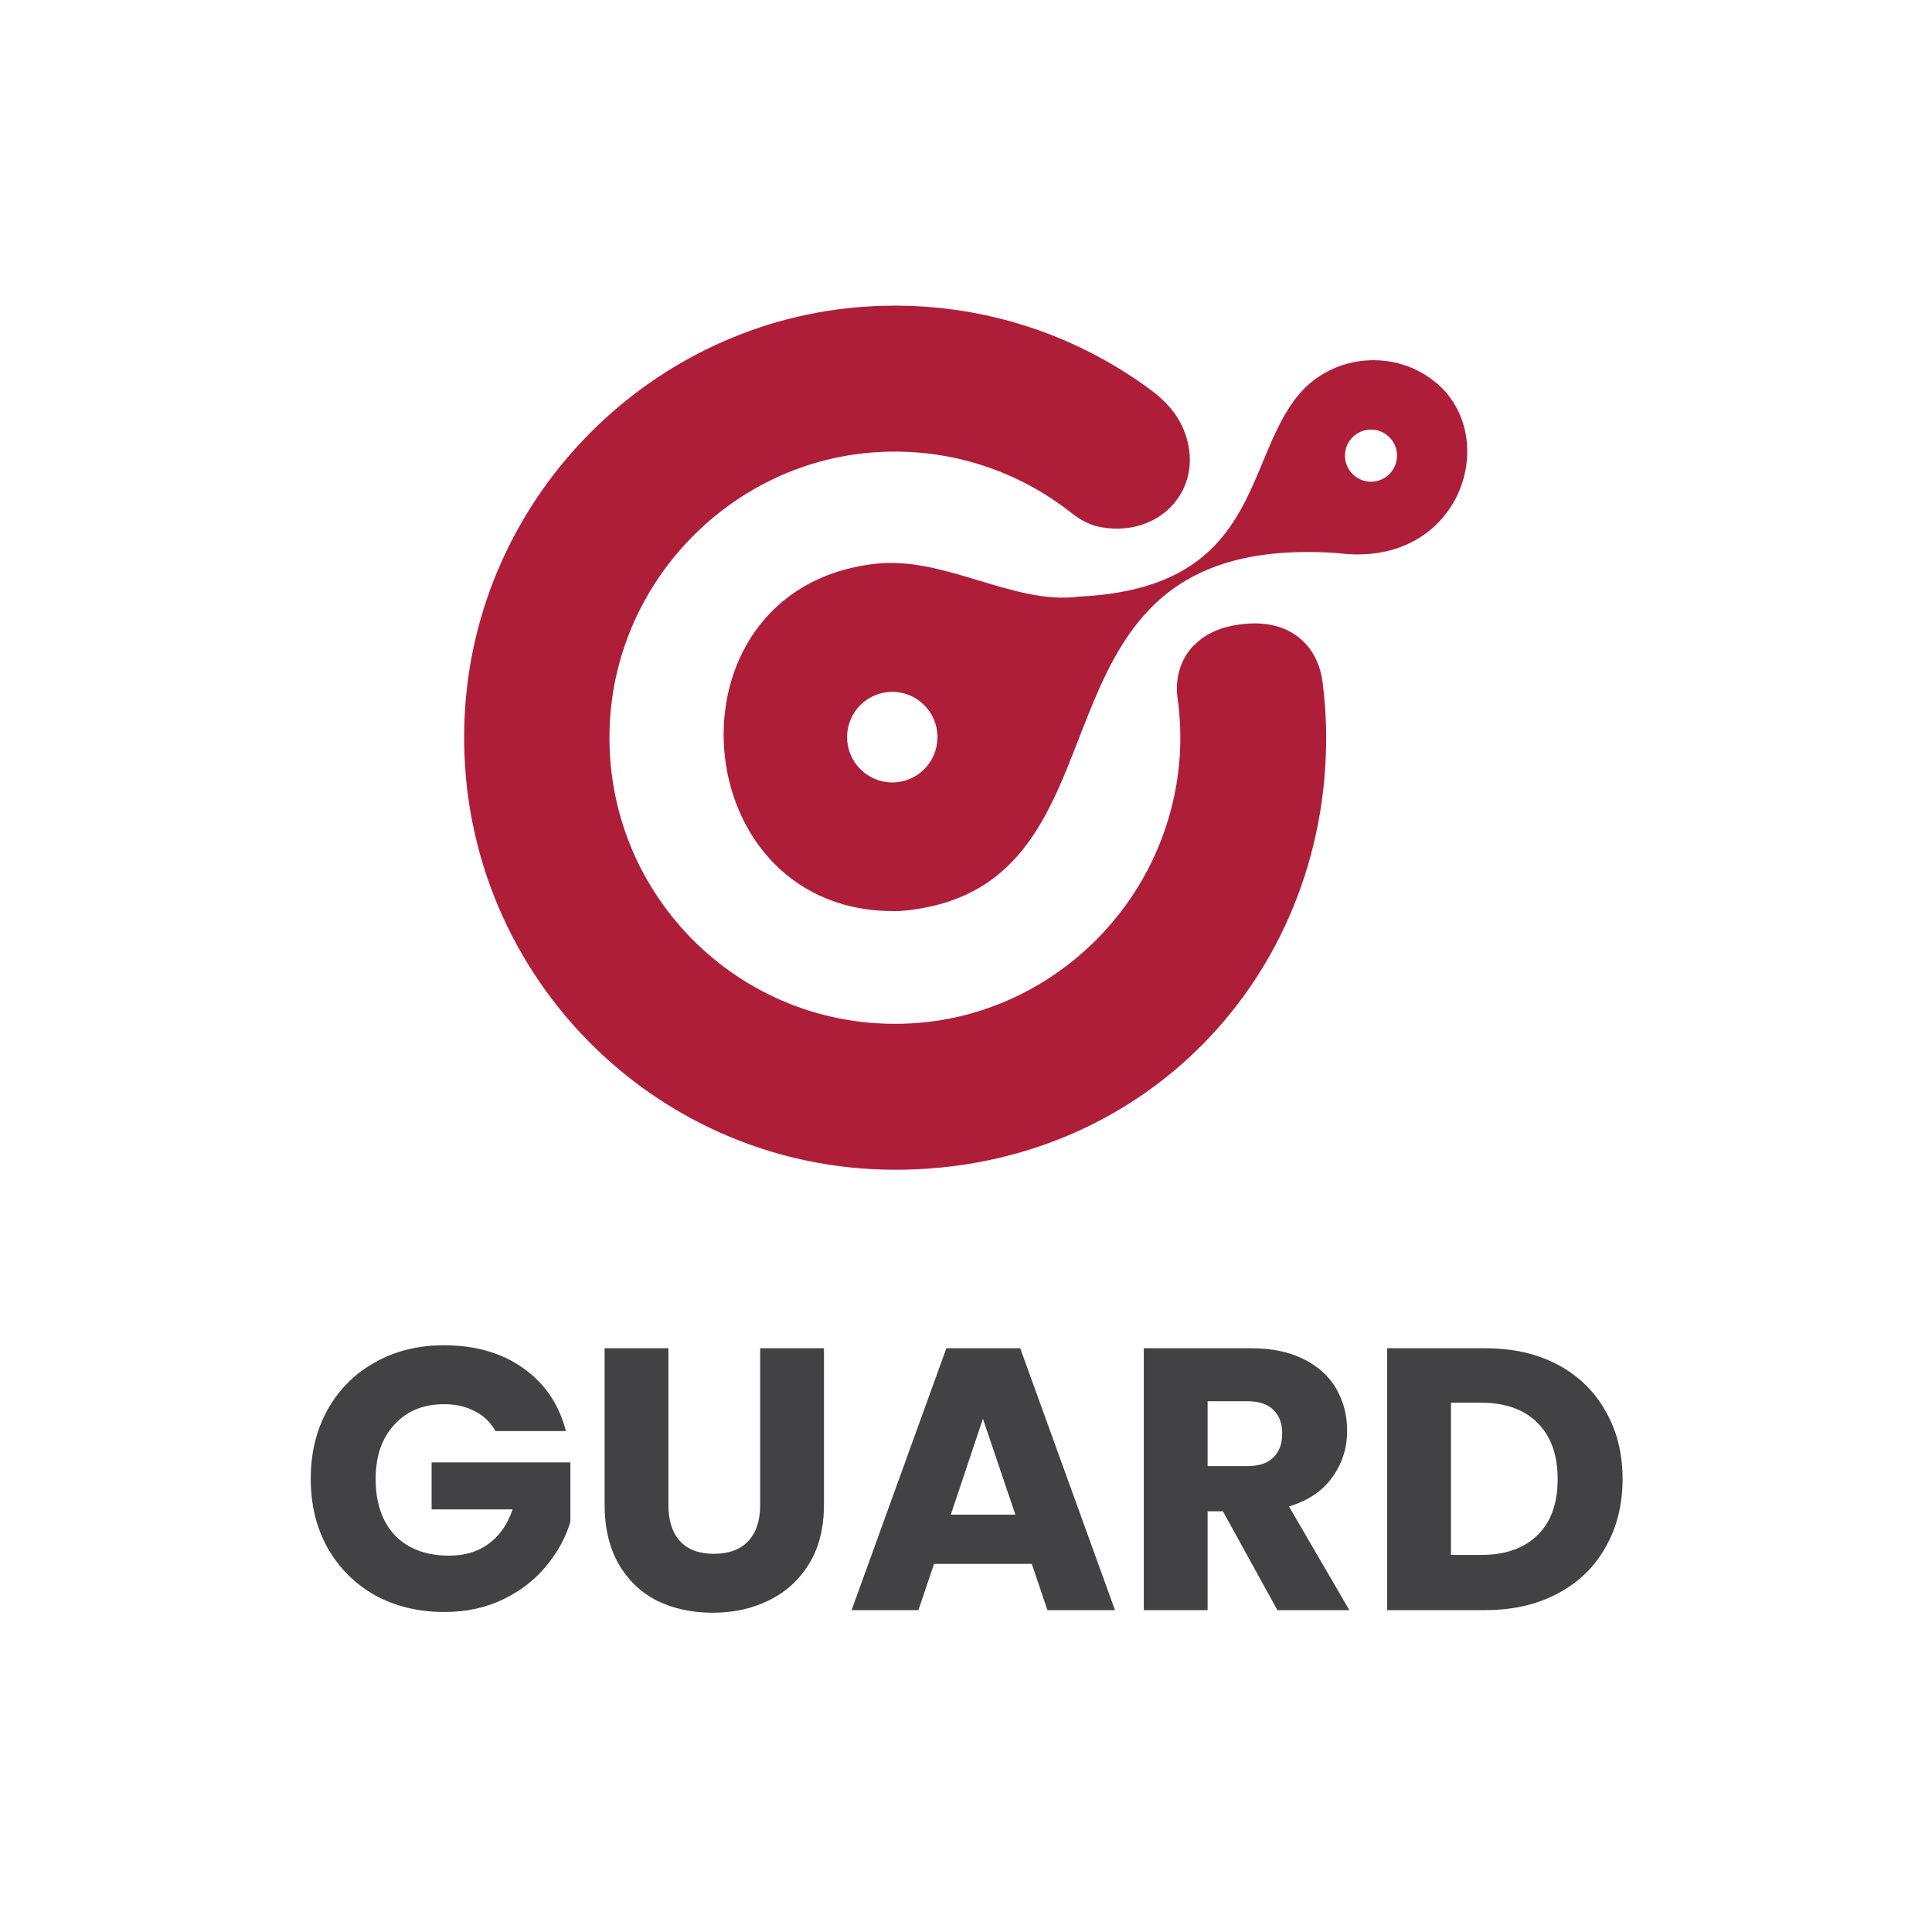
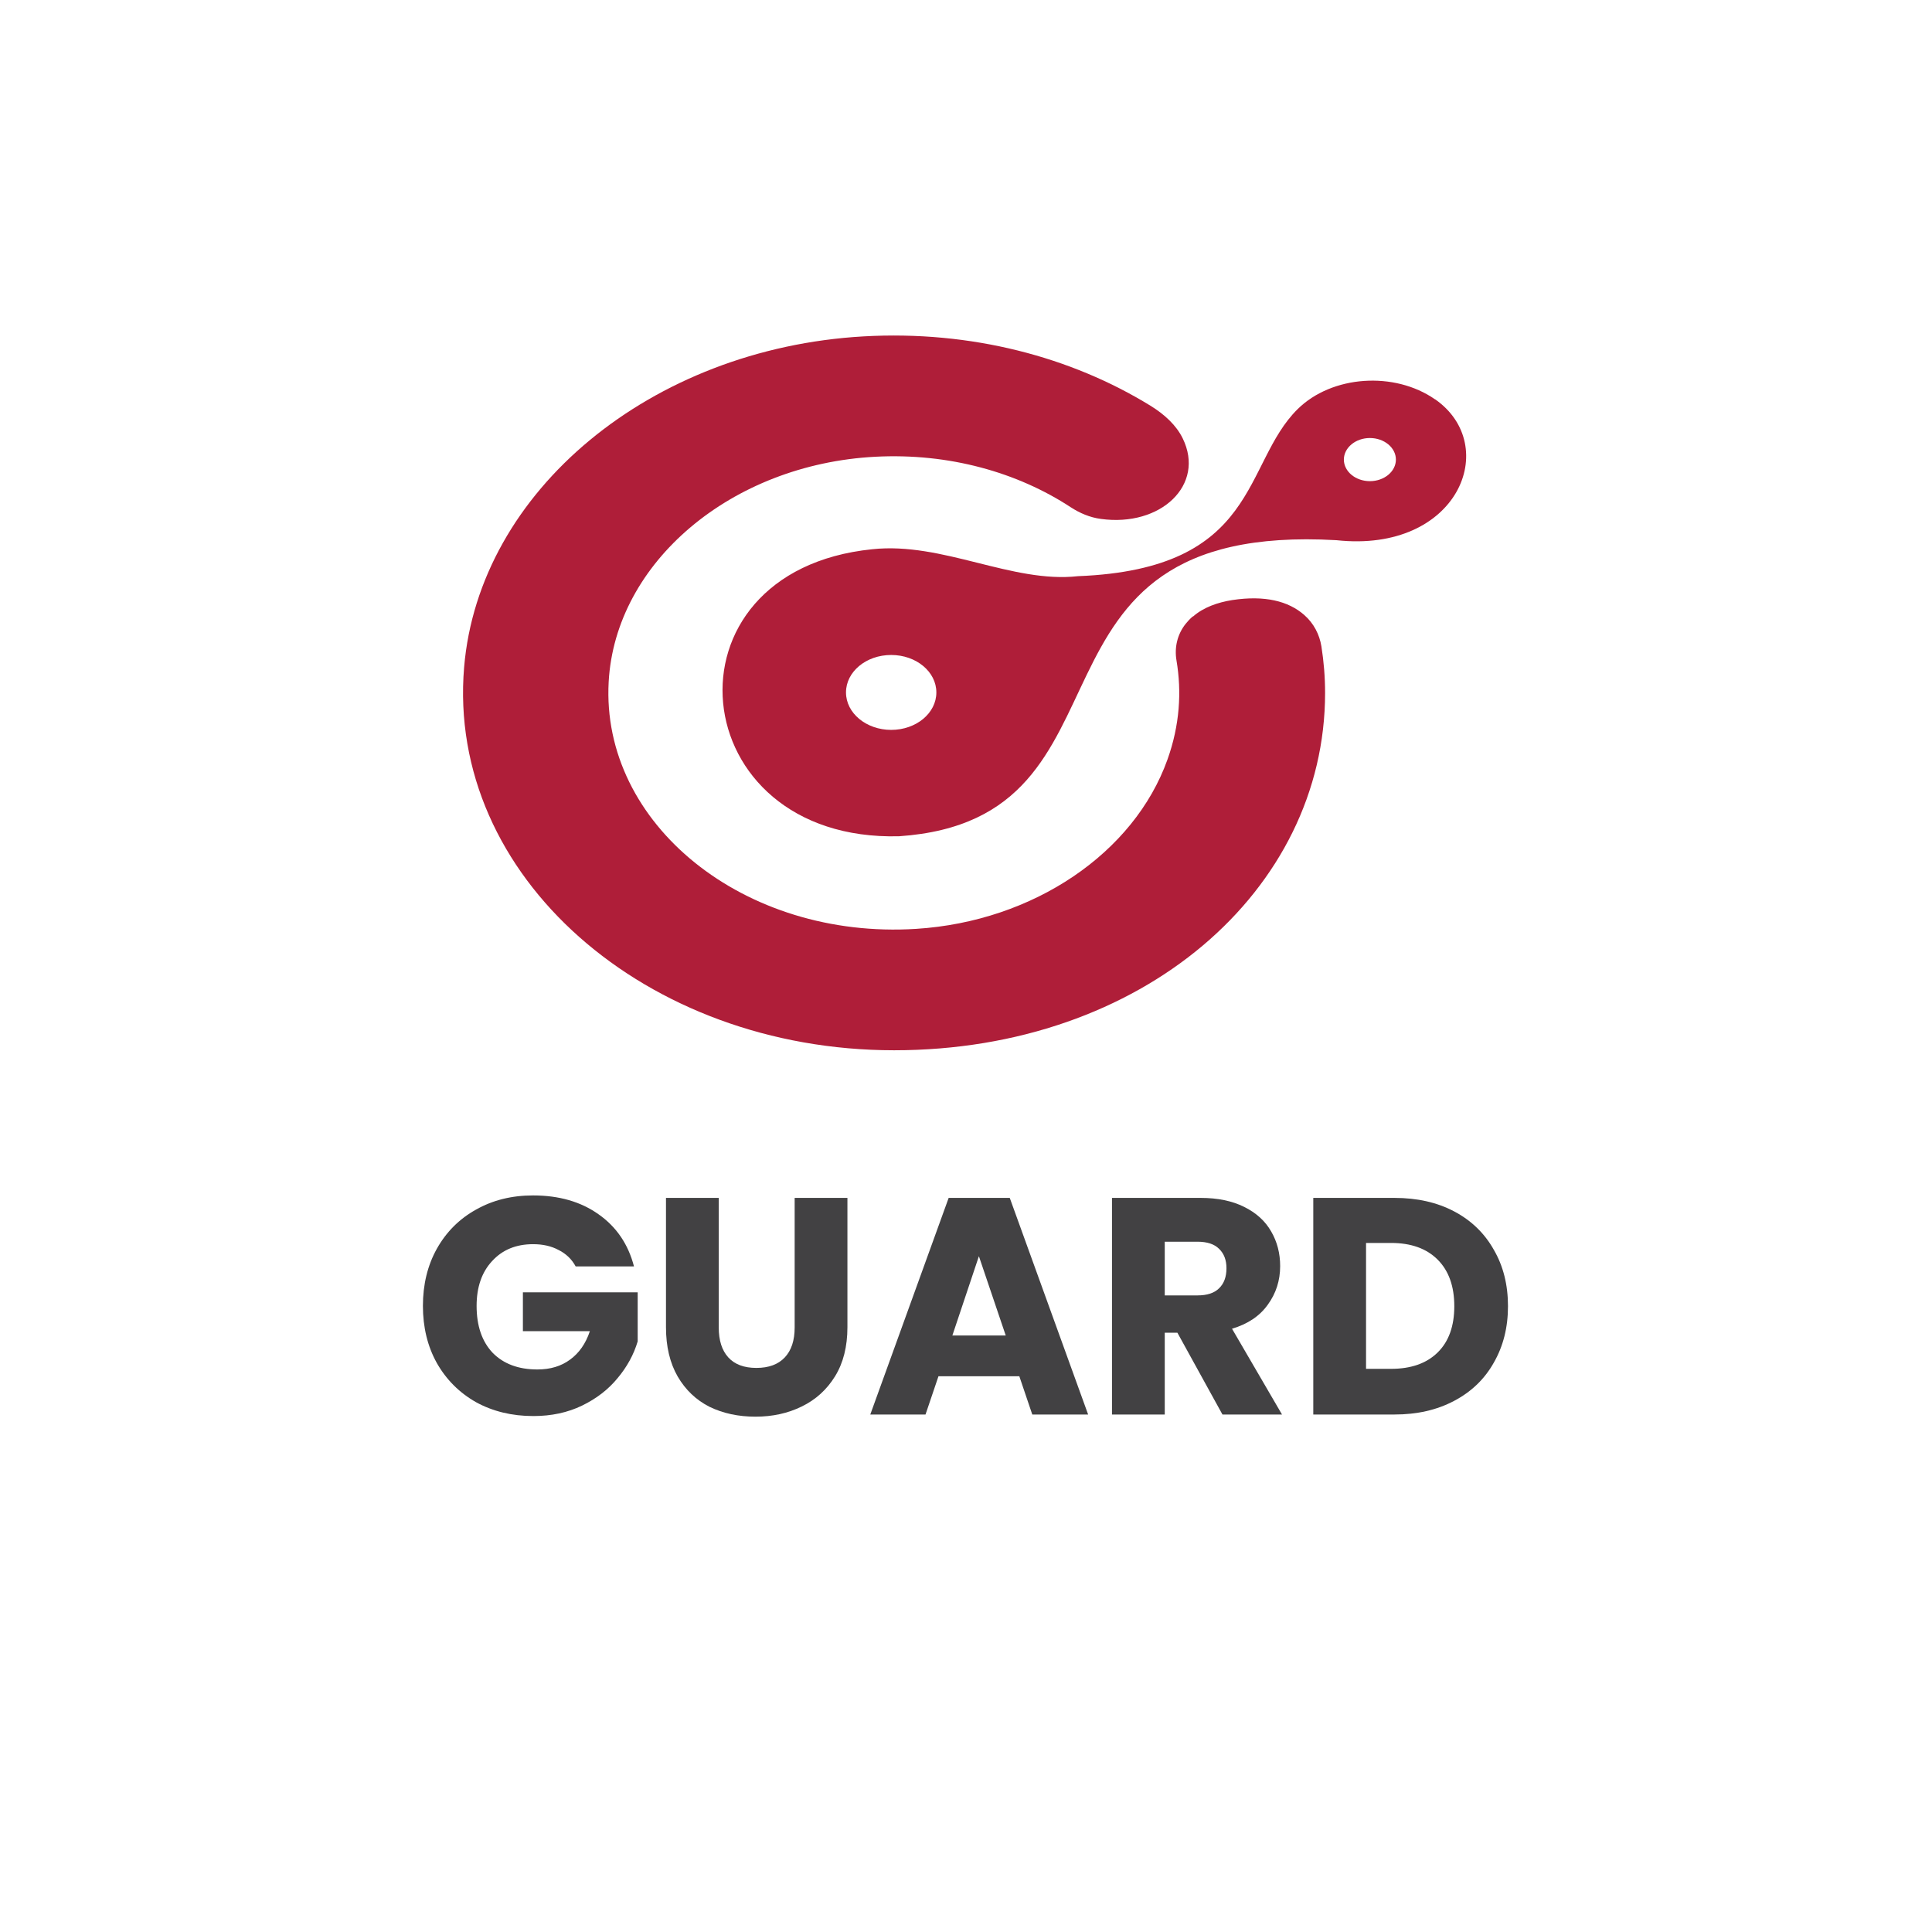
- <svg xmlns="http://www.w3.org/2000/svg" width="1024" height="1024" viewBox="0 0 1024 1024" fill="none">
-   <g clip-path="url(#clip0_2_2)">
-     <path d="M1024 0H0V1024H1024V0Z" fill="white" />
-     <path d="M761.222 202.936C739.63 184.732 706.535 187.496 688.374 209.139C658.979 244.197 668.329 311.685 571.938 316.203C537.027 320.922 500.099 294.089 462.901 298.943C348.147 313.034 362.138 486.44 477.094 482.866C610.75 471.809 531.579 280.874 708.89 293.145C773.599 301.64 796.335 232.466 761.222 202.868V202.936ZM472.924 414.704C459.74 414.704 448.977 403.984 448.977 390.702C448.977 377.42 459.672 366.701 472.924 366.701C486.175 366.701 496.87 377.42 496.87 390.702C496.87 403.984 486.175 414.704 472.924 414.704ZM726.648 255.322C719.047 255.322 712.858 249.119 712.858 241.5C712.858 233.882 719.047 227.679 726.648 227.679C734.249 227.679 740.437 233.882 740.437 241.5C740.437 249.119 734.249 255.322 726.648 255.322Z" fill="#AF1E39" />
-     <path d="M632.746 342.025C631.333 343.508 630.122 345.059 629.046 346.677C624.539 353.486 622.992 361.981 624.136 370.139C626.961 390.298 625.885 411.67 619.36 433.717C601.669 493.586 548.395 537.41 486.242 542.197C394.896 549.208 319.021 474.911 323.191 383.893C326.689 307.37 388.17 244.534 464.448 239.68C503.664 237.186 539.92 249.726 568.104 272.042C572.812 275.75 578.194 278.582 584.113 279.526C615.795 284.785 639.54 257.749 627.432 227.882C624.001 219.387 617.678 212.442 610.346 206.981C568.373 175.765 515.368 158.641 458.26 162.551C345.658 170.304 254.446 261.592 246.576 374.521C237.227 508.419 342.833 620 474.471 620C606.109 620 702.903 517.453 702.903 391.039C702.903 380.926 702.231 370.948 700.953 361.172C699.944 353.688 696.984 346.474 691.805 341.013C683.464 332.181 670.952 328.338 653.732 331.507C645.93 332.99 638.396 336.226 632.948 342.025H632.746Z" fill="#AF1E39" />
-     <path d="M262.577 758.492C260.072 753.878 256.447 750.385 251.702 748.012C247.088 745.507 241.618 744.255 235.29 744.255C224.349 744.255 215.584 747.88 208.993 755.13C202.402 762.248 199.106 771.805 199.106 783.801C199.106 796.587 202.534 806.605 209.388 813.855C216.374 820.973 225.931 824.533 238.059 824.533C246.363 824.533 253.35 822.423 259.018 818.205C264.818 813.987 269.036 807.923 271.672 800.014H228.765V775.101H302.32V806.539C299.816 814.976 295.531 822.819 289.468 830.069C283.536 837.319 275.956 843.185 266.729 847.667C257.502 852.148 247.088 854.389 235.488 854.389C221.779 854.389 209.52 851.423 198.711 845.492C188.034 839.428 179.663 831.058 173.599 820.38C167.668 809.703 164.702 797.51 164.702 783.801C164.702 770.092 167.668 757.898 173.599 747.221C179.663 736.412 188.034 728.041 198.711 722.11C209.388 716.046 221.581 713.014 235.29 713.014C251.9 713.014 265.872 717.035 277.209 725.076C288.677 733.116 296.256 744.255 299.947 758.492H262.577Z" fill="#424143" />
-     <path d="M354.267 714.596V797.642C354.267 805.946 356.31 812.339 360.396 816.821C364.483 821.303 370.48 823.544 378.39 823.544C386.299 823.544 392.362 821.303 396.58 816.821C400.799 812.339 402.908 805.946 402.908 797.642V714.596H436.719V797.444C436.719 809.835 434.083 820.314 428.81 828.883C423.537 837.451 416.419 843.91 407.455 848.26C398.624 852.61 388.737 854.785 377.796 854.785C366.855 854.785 357.035 852.676 348.335 848.458C339.767 844.108 332.978 837.648 327.969 829.08C322.96 820.38 320.455 809.835 320.455 797.444V714.596H354.267Z" fill="#424143" />
-     <path d="M546.869 828.883H495.064L486.76 853.401H451.366L501.589 714.596H540.739L590.962 853.401H555.173L546.869 828.883ZM538.169 802.782L520.967 751.966L503.962 802.782H538.169Z" fill="#424143" />
-     <path d="M677.034 853.401L648.166 801.003H640.059V853.401H606.247V714.596H662.995C673.936 714.596 683.229 716.507 690.875 720.33C698.652 724.153 704.452 729.426 708.275 736.148C712.098 742.739 714.009 750.121 714.009 758.294C714.009 767.521 711.373 775.76 706.1 783.01C700.959 790.26 693.313 795.401 683.163 798.432L715.195 853.401H677.034ZM640.059 777.078H661.018C667.213 777.078 671.827 775.562 674.859 772.53C678.023 769.498 679.604 765.214 679.604 759.678C679.604 754.405 678.023 750.253 674.859 747.221C671.827 744.189 667.213 742.673 661.018 742.673H640.059V777.078Z" fill="#424143" />
-     <path d="M787.236 714.596C801.868 714.596 814.654 717.496 825.595 723.296C836.536 729.096 844.973 737.269 850.904 747.814C856.968 758.228 860 770.289 860 783.998C860 797.576 856.968 809.637 850.904 820.183C844.973 830.728 836.47 838.901 825.397 844.701C814.457 850.501 801.736 853.401 787.236 853.401H735.234V714.596H787.236ZM785.061 824.137C797.847 824.137 807.8 820.644 814.918 813.658C822.036 806.671 825.595 796.785 825.595 783.998C825.595 771.212 822.036 761.26 814.918 754.141C807.8 747.023 797.847 743.464 785.061 743.464H769.045V824.137H785.061Z" fill="#424143" />
+ <svg xmlns="http://www.w3.org/2000/svg" width="1238" height="1238" viewBox="0 0 1238 1238" fill="none">
+   <g clip-path="url(#clip0_1_2)">
+     <path d="M1238 0H0V1238H1238V0Z" fill="white" />
+     <path d="M919.604 255.936C893.499 237.732 853.489 240.496 831.532 262.139C795.994 297.197 807.297 364.685 690.762 369.203C648.556 373.922 603.91 347.089 558.939 351.943C420.202 366.034 437.117 539.44 576.098 535.866C737.685 524.809 641.969 333.874 856.335 346.145C934.567 354.64 962.054 285.466 919.604 255.868V255.936ZM571.056 467.704C555.116 467.704 542.105 456.984 542.105 443.702C542.105 430.42 555.035 419.701 571.056 419.701C587.076 419.701 600.006 430.42 600.006 443.702C600.006 456.984 587.076 467.704 571.056 467.704ZM877.804 308.322C868.615 308.322 861.133 302.119 861.133 294.5C861.133 286.882 868.615 280.679 877.804 280.679C886.994 280.679 894.475 286.882 894.475 294.5C894.475 302.119 886.994 308.322 877.804 308.322Z" fill="#AF1E39" />
+     <path d="M764.278 395.025C762.57 396.508 761.106 398.059 759.805 399.677C754.357 406.486 752.486 414.981 753.869 423.139C757.284 443.298 755.983 464.67 748.095 486.717C726.707 546.586 662.3 590.41 587.158 595.197C476.722 602.208 384.99 527.911 390.032 436.893C394.261 360.37 468.589 297.534 560.809 292.68C608.22 290.186 652.053 302.726 686.127 325.042C691.82 328.75 698.325 331.582 705.482 332.526C743.785 337.785 772.492 310.749 757.854 280.882C753.706 272.387 746.062 265.442 737.198 259.981C686.452 228.765 622.37 211.641 553.327 215.551C417.194 223.304 306.92 314.592 297.405 427.521C286.102 561.419 413.778 673 572.926 673C732.074 673 849.097 570.453 849.097 444.039C849.097 433.926 848.284 423.948 846.739 414.172C845.519 406.688 841.941 399.474 835.679 394.013C825.595 385.181 810.469 381.338 789.651 384.507C780.217 385.99 771.109 389.226 764.522 395.025H764.278Z" fill="#AF1E39" />
+     <path d="M368.875 811.492C366.371 806.878 362.746 803.385 358 801.012C353.386 798.507 347.916 797.255 341.589 797.255C330.648 797.255 321.882 800.88 315.291 808.13C308.7 815.248 305.405 824.805 305.405 836.801C305.405 849.587 308.832 859.605 315.686 866.855C322.673 873.973 332.23 877.533 344.357 877.533C352.661 877.533 359.648 875.423 365.316 871.205C371.116 866.987 375.334 860.923 377.971 853.014H335.064V828.101H408.618V859.539C406.114 867.976 401.83 875.819 395.766 883.069C389.834 890.319 382.255 896.185 373.027 900.667C363.8 905.148 353.386 907.389 341.786 907.389C328.077 907.389 315.818 904.423 305.009 898.492C294.332 892.428 285.961 884.058 279.898 873.38C273.966 862.703 271 850.51 271 836.801C271 823.092 273.966 810.898 279.898 800.221C285.961 789.412 294.332 781.041 305.009 775.11C315.686 769.046 327.88 766.014 341.589 766.014C358.198 766.014 372.171 770.035 383.507 778.076C394.975 786.116 402.555 797.255 406.246 811.492H368.875Z" fill="#424143" />
+     <path d="M460.565 767.596V850.642C460.565 858.946 462.608 865.339 466.695 869.821C470.781 874.303 476.779 876.544 484.688 876.544C492.597 876.544 498.661 874.303 502.879 869.821C507.097 865.339 509.206 858.946 509.206 850.642V767.596H543.018V850.444C543.018 862.835 540.381 873.314 535.108 881.883C529.836 890.451 522.717 896.91 513.754 901.26C504.922 905.61 495.036 907.785 484.095 907.785C473.154 907.785 463.333 905.676 454.633 901.458C446.065 897.108 439.276 890.648 434.267 882.08C429.258 873.38 426.754 862.835 426.754 850.444V767.596H460.565Z" fill="#424143" />
+     <path d="M653.167 881.883H601.363L593.058 906.401H557.665L607.888 767.596H647.038L697.261 906.401H661.472L653.167 881.883ZM644.467 855.782L627.265 804.966L610.26 855.782H644.467Z" fill="#424143" />
+     <path d="M783.332 906.401L754.464 854.003H746.357V906.401H712.546V767.596H769.294C780.234 767.596 789.528 769.507 797.173 773.33C804.95 777.153 810.75 782.426 814.573 789.148C818.396 795.739 820.307 803.121 820.307 811.294C820.307 820.521 817.671 828.76 812.398 836.01C807.257 843.26 799.612 848.401 789.462 851.432L821.494 906.401H783.332ZM746.357 830.078H767.316C773.512 830.078 778.125 828.562 781.157 825.53C784.321 822.498 785.903 818.214 785.903 812.678C785.903 807.405 784.321 803.253 781.157 800.221C778.125 797.189 773.512 795.673 767.316 795.673H746.357V830.078Z" fill="#424143" />
+     <path d="M893.534 767.596C908.166 767.596 920.953 770.496 931.894 776.296C942.835 782.096 951.271 790.269 957.203 800.814C963.266 811.228 966.298 823.289 966.298 836.998C966.298 850.576 963.266 862.637 957.203 873.183C951.271 883.728 942.769 891.901 931.696 897.701C920.755 903.501 908.034 906.401 893.534 906.401H841.532V767.596H893.534ZM891.359 877.137C904.146 877.137 914.098 873.644 921.216 866.658C928.334 859.671 931.894 849.785 931.894 836.998C931.894 824.212 928.334 814.26 921.216 807.141C914.098 800.023 904.146 796.464 891.359 796.464H875.344V877.137H891.359Z" fill="#424143" />
  </g>
  <defs>
-     <clipPath id="clip0_2_2">
-       <rect width="1024" height="1024" fill="white" />
+     <clipPath id="clip0_1_2">
+       <rect width="1238" height="1238" fill="white" />
    </clipPath>
  </defs>
</svg>
